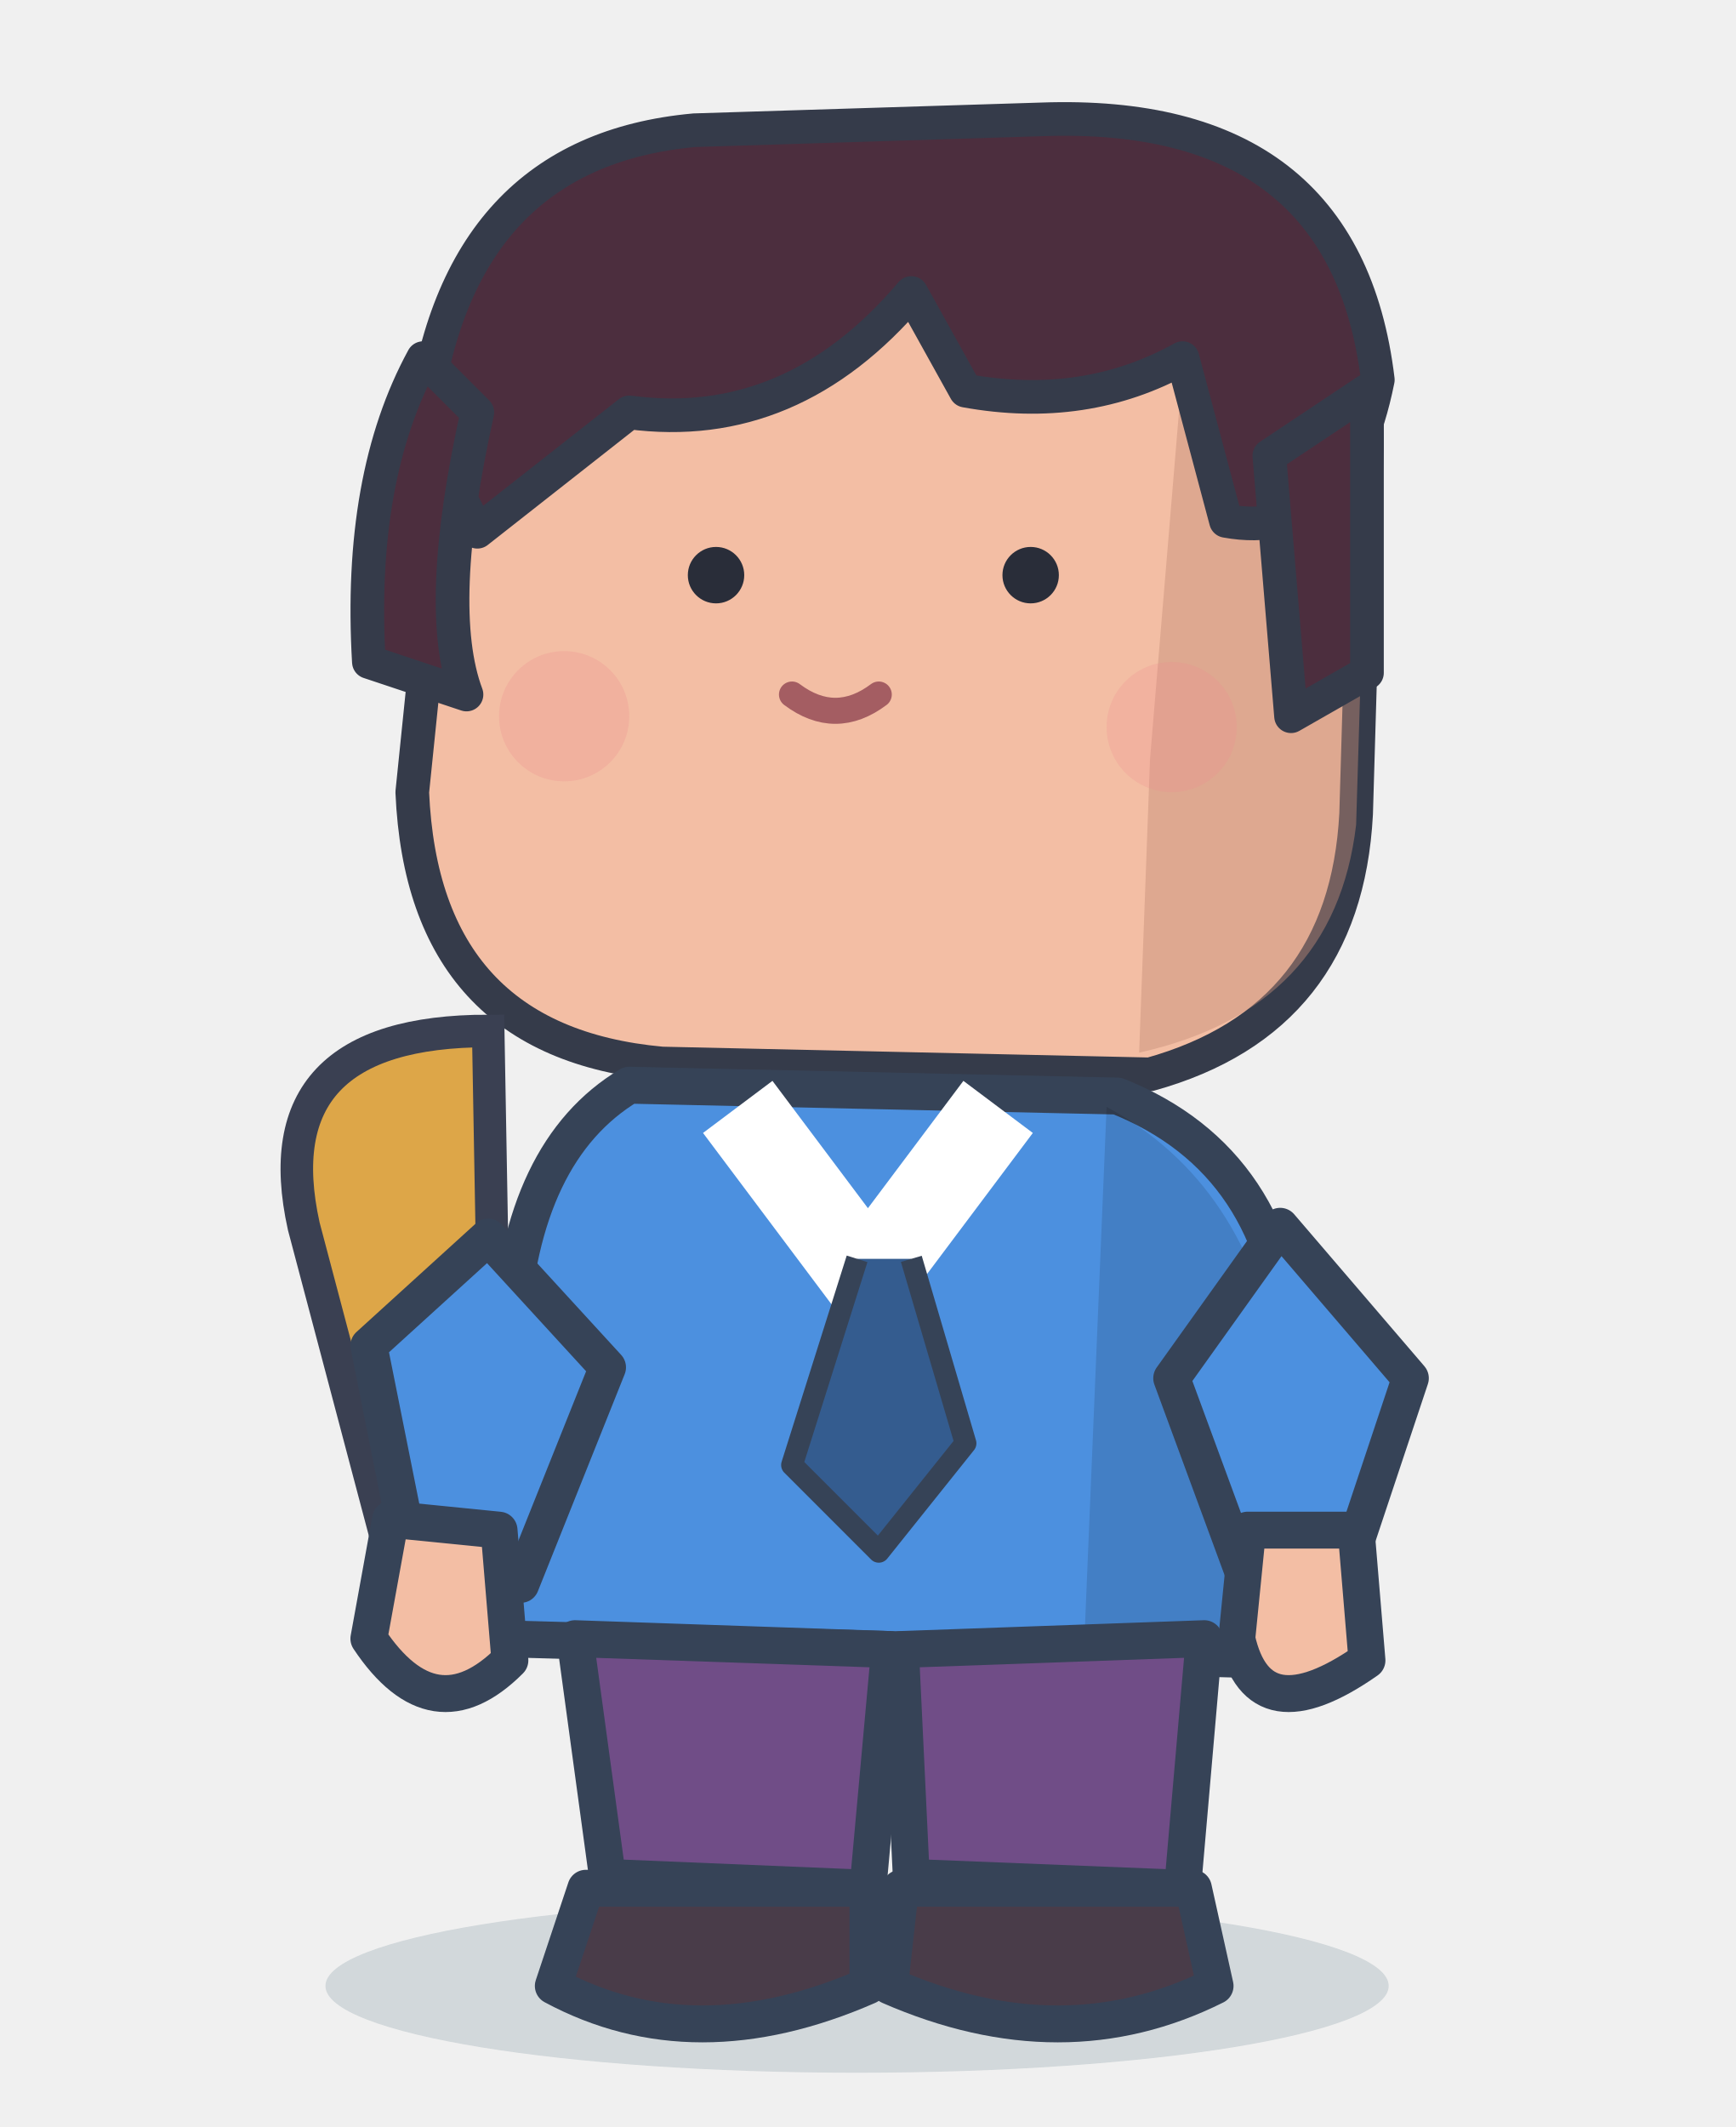
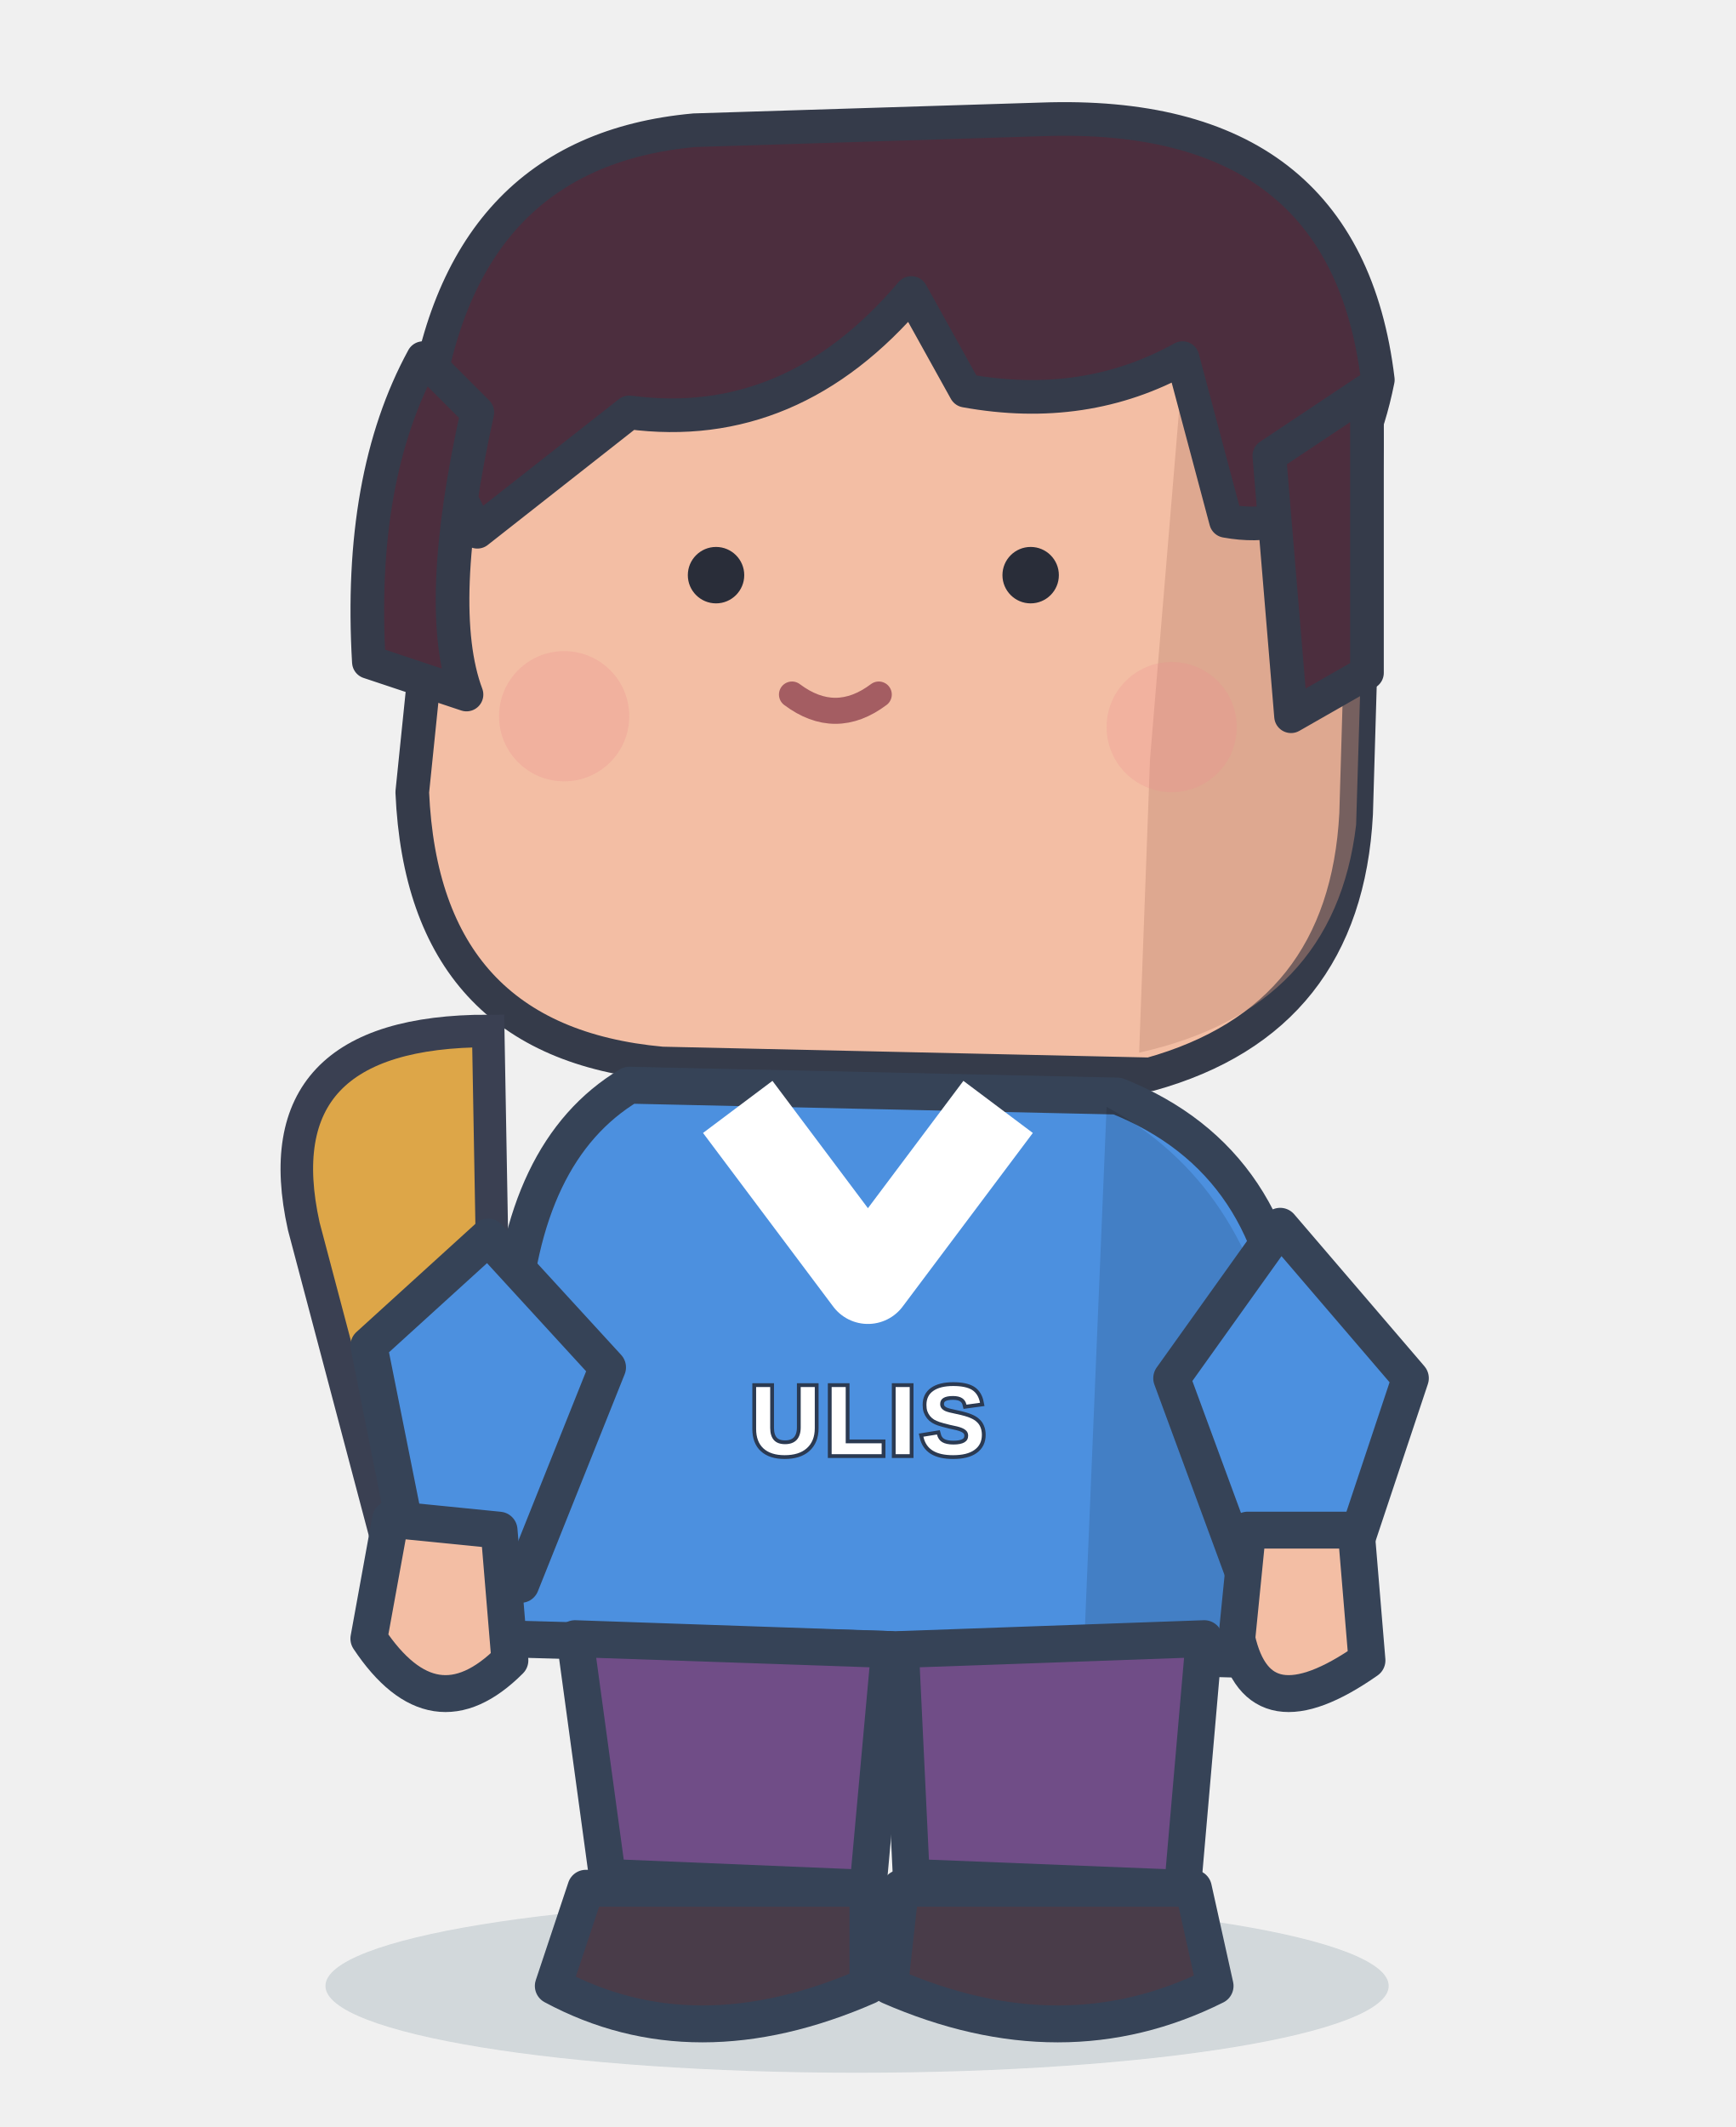
<svg xmlns="http://www.w3.org/2000/svg" viewBox="0 0 160 196" width="160" height="196">
  <ellipse cx="79" cy="183" rx="49" ry="8" fill="#395d6e" opacity=".17" />
  <g stroke="#353b4a" stroke-width="3.1" stroke-linejoin="round" stroke-linecap="round">
    <path d="M42 34 Q41 17 65 14 L112 19 Q126 21 126 41 L125 75 Q124 94 106 99 L61 98 Q39 96 38 73 Z" fill="#f3bea4" />
    <path d="M110 22 Q126 24 126 43 L125 76 Q123 93 105 97 L106 70 Z" fill="#c58d78" opacity=".45" stroke="none" />
    <path d="M39 39 Q42 14 64 12 L96 11 Q124 10 127 35 Q124 50 113 48 L109 33 Q100 38 89 36 L84 27 Q73 40 58 38 L44 49 Z" fill="#4c2e3e" />
    <path d="M44 38 Q40 56 43 64 L34 61 Q33 44 39 33 Z" fill="#4c2e3e" />
    <path d="M117 42 L126 36 L126 62 L119 66 Z" fill="#4c2e3e" />
  </g>
  <circle cx="66" cy="53" r="2.6" fill="#292d39" />
  <circle cx="95" cy="53" r="2.6" fill="#292d39" />
  <path d="M73 64 q4 3 8 0" fill="none" stroke="#a45d62" stroke-width="2.4" stroke-linecap="round" />
  <circle cx="52" cy="66" r="6" fill="#ed8b8e" opacity=".27" />
  <circle cx="108" cy="67" r="6" fill="#ed8b8e" opacity=".24" />
  <path d="M45 95 Q24 95 28 113 L37 147 L46 151 Z" fill="#dda648" stroke="#3a4052" stroke-width="3" />
  <g transform="translate(0 0)" stroke="#364357" stroke-linejoin="round" stroke-width="3.4">
    <path d="M58 100 L103 101 Q118 107 119 125 L118 153 L46 151 L47 123 Q48 106 58 100Z" fill="#4c90df" />
    <path d="M102 102 Q115 109 118 126 L117 150 L100 150Z" fill="#000" opacity=".12" stroke="none" />
    <path d="M68 102 L80 118 L92 102" fill="none" stroke="#fff" stroke-width="8" />
-     <path d="M79 116 L73 135 L81 143 L89 133 L84 116" fill="#345c8f" stroke-width="2" />
    <path d="M45 114 L34 124 L38 144 L48 146 L56 126Z" fill="#4c90df" />
    <path d="M118 113 L130 127 L124 145 L115 146 L108 127Z" fill="#4c90df" />
    <path d="M36 140 L46 141 L47 153 Q40 160 34 151 Z" fill="#f3bea4" />
    <path d="M115 141 L125 141 L126 153 Q116 160 114 151 Z" fill="#f3bea4" />
    <path d="M53 151 L82 152 L80 174 L56 173Z" fill="#704d87" />
    <path d="M83 152 L111 151 L109 174 L84 173Z" fill="#704d87" />
    <path d="M54 174 L80 174 L80 183 Q64 190 51 183Z" fill="#493c49" />
    <path d="M83 174 L110 174 L112 183 Q98 190 82 183Z" fill="#493c49" />
  </g>
+   <text x="80" y="134" text-anchor="middle" font-family="Arial, Helvetica, sans-serif" font-weight="800" font-size="9" fill="#ffffff" stroke="#2b3a52" stroke-width="0.7" paint-order="stroke" letter-spacing="0.4">ULIS</text>
</svg>
